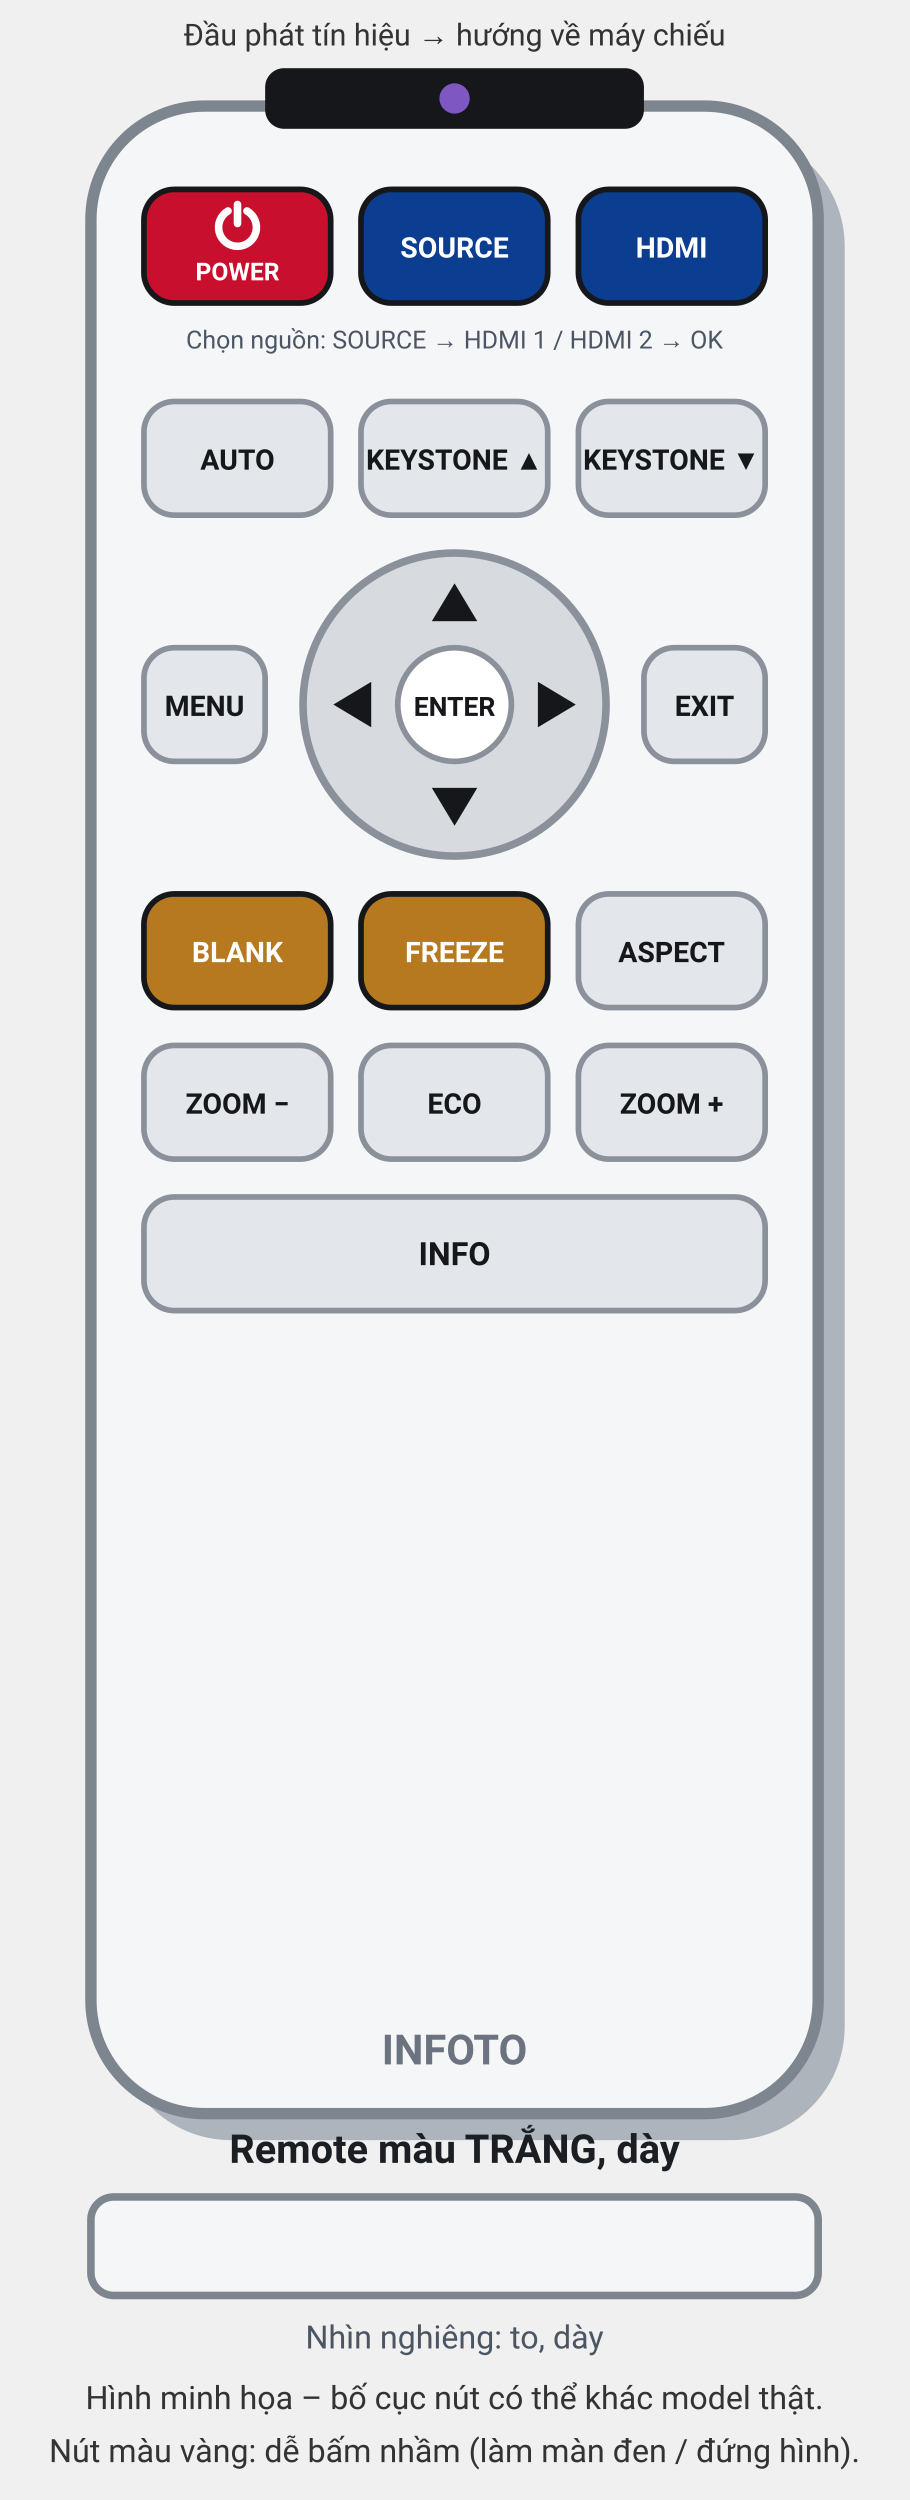
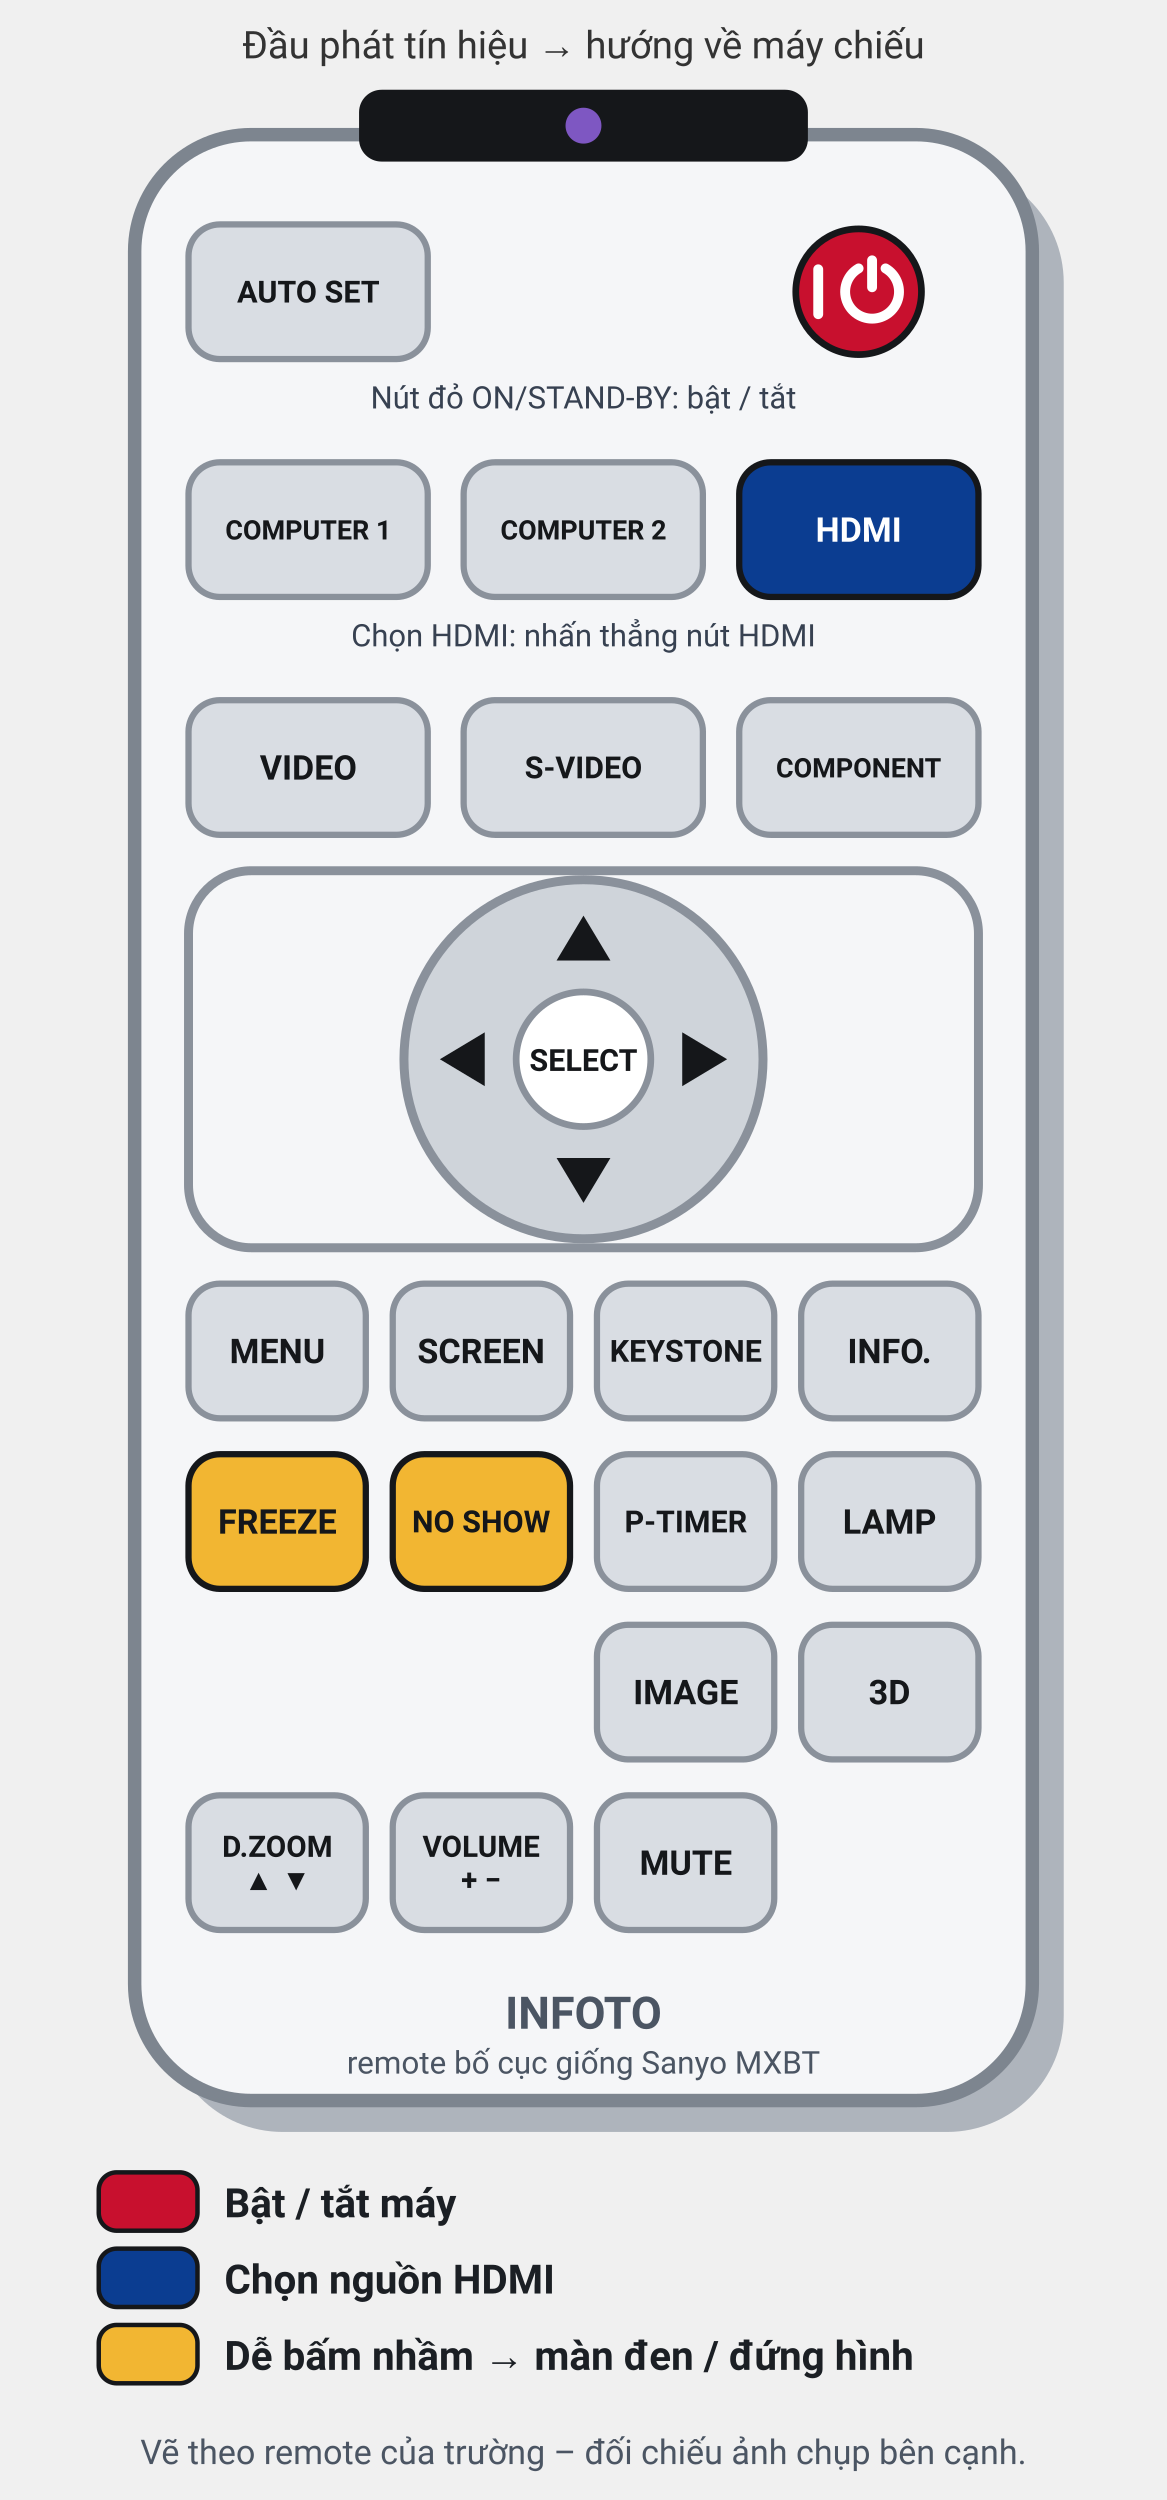
- <svg xmlns="http://www.w3.org/2000/svg" viewBox="0 0 240 660" width="240" height="660" role="img" aria-labelledby="title desc">
-   <rect x="31.0" y="35" width="192" height="530" rx="30" fill="#aeb4bc" />
-   <rect x="24.0" y="28" width="192" height="530" rx="30" fill="#f5f6f8" stroke="#7d858f" stroke-width="3" />
-   <rect x="70" y="18" width="100" height="16" rx="5" fill="#15171a" />
-   <circle cx="120" cy="26" r="4" fill="#7e57c2" />
-   <text x="120.0" y="12.0" font-family="system-ui, -apple-system, 'Segoe UI', Roboto, Arial, sans-serif" font-size="8" font-weight="400" fill="#333" text-anchor="middle">Đầu phát tín hiệu → hướng về máy chiếu</text>
-   <rect x="38.0" y="50.0" width="49.3" height="30" rx="8" fill="#c8102e" stroke="#15171a" stroke-width="1.5" />
-   <path d="M65.2 55.7 A5 5 0 1 1 60.2 55.7" fill="none" stroke="#ffffff" stroke-width="2" stroke-linecap="round" />
-   <line x1="62.7" y1="54.0" x2="62.7" y2="59.0" stroke="#ffffff" stroke-width="2" stroke-linecap="round" />
-   <text x="62.7" y="74.0" font-family="system-ui, -apple-system, 'Segoe UI', Roboto, Arial, sans-serif" font-size="6.5" font-weight="700" fill="#ffffff" text-anchor="middle">POWER</text>
-   <rect x="95.3" y="50.0" width="49.3" height="30" rx="8" fill="#0b3d91" stroke="#15171a" stroke-width="1.5" />
-   <text x="120.0" y="68.0" font-family="system-ui, -apple-system, 'Segoe UI', Roboto, Arial, sans-serif" font-size="7.5" font-weight="700" fill="#ffffff" text-anchor="middle">SOURCE</text>
-   <rect x="152.7" y="50.0" width="49.3" height="30" rx="8" fill="#0b3d91" stroke="#15171a" stroke-width="1.5" />
-   <text x="177.3" y="68.0" font-family="system-ui, -apple-system, 'Segoe UI', Roboto, Arial, sans-serif" font-size="7.5" font-weight="700" fill="#ffffff" text-anchor="middle">HDMI</text>
-   <text x="120.0" y="92.0" font-family="system-ui, -apple-system, 'Segoe UI', Roboto, Arial, sans-serif" font-size="6.6" font-weight="400" fill="#4b5563" text-anchor="middle">Chọn nguồn: SOURCE → HDMI 1 / HDMI 2 → OK</text>
-   <rect x="38.0" y="106.0" width="49.3" height="30" rx="8" fill="#e3e6ea" stroke="#8a919b" stroke-width="1.5" />
-   <text x="62.7" y="124.0" font-family="system-ui, -apple-system, 'Segoe UI', Roboto, Arial, sans-serif" font-size="7.5" font-weight="700" fill="#15171a" text-anchor="middle">AUTO</text>
-   <rect x="95.3" y="106.0" width="49.3" height="30" rx="8" fill="#e3e6ea" stroke="#8a919b" stroke-width="1.5" />
-   <text x="120.0" y="124.0" font-family="system-ui, -apple-system, 'Segoe UI', Roboto, Arial, sans-serif" font-size="7.5" font-weight="700" fill="#15171a" text-anchor="middle">KEYSTONE ▲</text>
-   <rect x="152.7" y="106.0" width="49.3" height="30" rx="8" fill="#e3e6ea" stroke="#8a919b" stroke-width="1.5" />
-   <text x="177.3" y="124.0" font-family="system-ui, -apple-system, 'Segoe UI', Roboto, Arial, sans-serif" font-size="7.5" font-weight="700" fill="#15171a" text-anchor="middle">KEYSTONE ▼</text>
-   <circle cx="120" cy="186" r="40" fill="#d7dbe0" stroke="#8a919b" stroke-width="2" />
-   <polygon points="120,154 114,164 126,164" fill="#15171a" />
-   <polygon points="120,218 114,208 126,208" fill="#15171a" />
-   <polygon points="88,186 98,180 98,192" fill="#15171a" />
-   <polygon points="152,186 142,180 142,192" fill="#15171a" />
-   <circle cx="120" cy="186" r="15" fill="#ffffff" stroke="#8a919b" stroke-width="1.5" />
-   <text x="120.0" y="189.0" font-family="system-ui, -apple-system, 'Segoe UI', Roboto, Arial, sans-serif" font-size="7" font-weight="700" fill="#15171a" text-anchor="middle">ENTER</text>
-   <rect x="38.0" y="171.0" width="32.0" height="30" rx="8" fill="#e3e6ea" stroke="#8a919b" stroke-width="1.5" />
-   <text x="54.0" y="189.0" font-family="system-ui, -apple-system, 'Segoe UI', Roboto, Arial, sans-serif" font-size="7.5" font-weight="700" fill="#15171a" text-anchor="middle">MENU</text>
-   <rect x="170.0" y="171.0" width="32.0" height="30" rx="8" fill="#e3e6ea" stroke="#8a919b" stroke-width="1.5" />
-   <text x="186.0" y="189.0" font-family="system-ui, -apple-system, 'Segoe UI', Roboto, Arial, sans-serif" font-size="7.5" font-weight="700" fill="#15171a" text-anchor="middle">EXIT</text>
-   <rect x="38.0" y="236.0" width="49.3" height="30" rx="8" fill="#b7791f" stroke="#15171a" stroke-width="1.5" />
-   <text x="62.7" y="254.0" font-family="system-ui, -apple-system, 'Segoe UI', Roboto, Arial, sans-serif" font-size="7.5" font-weight="700" fill="#ffffff" text-anchor="middle">BLANK</text>
-   <rect x="95.3" y="236.0" width="49.3" height="30" rx="8" fill="#b7791f" stroke="#15171a" stroke-width="1.5" />
-   <text x="120.0" y="254.0" font-family="system-ui, -apple-system, 'Segoe UI', Roboto, Arial, sans-serif" font-size="7.5" font-weight="700" fill="#ffffff" text-anchor="middle">FREEZE</text>
-   <rect x="152.7" y="236.0" width="49.3" height="30" rx="8" fill="#e3e6ea" stroke="#8a919b" stroke-width="1.5" />
-   <text x="177.3" y="254.0" font-family="system-ui, -apple-system, 'Segoe UI', Roboto, Arial, sans-serif" font-size="7.5" font-weight="700" fill="#15171a" text-anchor="middle">ASPECT</text>
-   <rect x="38.0" y="276.0" width="49.3" height="30" rx="8" fill="#e3e6ea" stroke="#8a919b" stroke-width="1.5" />
-   <text x="62.7" y="294.0" font-family="system-ui, -apple-system, 'Segoe UI', Roboto, Arial, sans-serif" font-size="7.5" font-weight="700" fill="#15171a" text-anchor="middle">ZOOM −</text>
-   <rect x="95.3" y="276.0" width="49.3" height="30" rx="8" fill="#e3e6ea" stroke="#8a919b" stroke-width="1.5" />
-   <text x="120.0" y="294.0" font-family="system-ui, -apple-system, 'Segoe UI', Roboto, Arial, sans-serif" font-size="7.5" font-weight="700" fill="#15171a" text-anchor="middle">ECO</text>
-   <rect x="152.7" y="276.0" width="49.3" height="30" rx="8" fill="#e3e6ea" stroke="#8a919b" stroke-width="1.5" />
-   <text x="177.3" y="294.0" font-family="system-ui, -apple-system, 'Segoe UI', Roboto, Arial, sans-serif" font-size="7.5" font-weight="700" fill="#15171a" text-anchor="middle">ZOOM +</text>
-   <rect x="38.0" y="316.0" width="164.0" height="30" rx="8" fill="#e3e6ea" stroke="#8a919b" stroke-width="1.5" />
-   <text x="120.0" y="334.0" font-family="system-ui, -apple-system, 'Segoe UI', Roboto, Arial, sans-serif" font-size="8.5" font-weight="700" fill="#15171a" text-anchor="middle">INFO</text>
-   <text x="120.0" y="545.0" font-family="system-ui, -apple-system, 'Segoe UI', Roboto, Arial, sans-serif" font-size="11" font-weight="700" fill="#6b7280" text-anchor="middle">INFOTO</text>
-   <text x="120.0" y="571.0" font-family="system-ui, -apple-system, 'Segoe UI', Roboto, Arial, sans-serif" font-size="10.5" font-weight="700" fill="#1b1f24" text-anchor="middle">Remote màu TRẮNG, dày</text>
-   <rect x="24.0" y="580.0" width="192" height="26" rx="6.0" fill="#f5f6f8" stroke="#7d858f" stroke-width="2" />
-   <text x="120.0" y="620.0" font-family="system-ui, -apple-system, 'Segoe UI', Roboto, Arial, sans-serif" font-size="8.5" font-weight="400" fill="#4b5563" text-anchor="middle">Nhìn nghiêng: to, dày</text>
-   <text x="120.0" y="636.0" font-family="system-ui, -apple-system, 'Segoe UI', Roboto, Arial, sans-serif" font-size="8.5" font-weight="400" fill="#333" text-anchor="middle">Hình minh họa – bố cục nút có thể khác model thật.</text>
-   <text x="120.0" y="650.0" font-family="system-ui, -apple-system, 'Segoe UI', Roboto, Arial, sans-serif" font-size="8.5" font-weight="400" fill="#333" text-anchor="middle">Nút màu vàng: dễ bấm nhầm (làm màn đen / đứng hình).</text>
+ <svg xmlns="http://www.w3.org/2000/svg" viewBox="0 0 260 557" width="260" height="557" role="img" aria-labelledby="title desc">
+   <rect x="37.0" y="37" width="200" height="438" rx="26" fill="#aeb4bc" />
+   <rect x="30.0" y="30" width="200" height="438" rx="26" fill="#f5f6f8" stroke="#7d858f" stroke-width="3" />
+   <rect x="80.0" y="20" width="100" height="16" rx="5" fill="#15171a" />
+   <circle cx="130.0" cy="28" r="4" fill="#7e57c2" />
+   <text x="130.0" y="13.0" font-family="system-ui, -apple-system, 'Segoe UI', Roboto, Arial, sans-serif" font-size="8.5" font-weight="400" fill="#333" text-anchor="middle">Đầu phát tín hiệu → hướng về máy chiếu</text>
+   <rect x="42.0" y="50.0" width="53.3" height="30" rx="7.0" fill="#d9dde3" stroke="#8a919b" stroke-width="1.4" />
+   <text x="68.7" y="67.4" font-family="system-ui, -apple-system, 'Segoe UI', Roboto, Arial, sans-serif" font-size="6.8" font-weight="700" fill="#15171a" text-anchor="middle">AUTO SET</text>
+   <circle cx="191.3" cy="65.0" r="14.0" fill="#c8102e" stroke="#15171a" stroke-width="1.5" />
+   <path d="M197.3 59.8 A6 6 0 1 1 191.3 59.8" fill="none" stroke="#ffffff" stroke-width="2.2" stroke-linecap="round" />
+   <line x1="194.3" y1="58.0" x2="194.3" y2="64.0" stroke="#ffffff" stroke-width="2.2" stroke-linecap="round" />
+   <line x1="182.3" y1="60.0" x2="182.3" y2="70.0" stroke="#ffffff" stroke-width="2.2" stroke-linecap="round" />
+   <text x="130.0" y="91.0" font-family="system-ui, -apple-system, 'Segoe UI', Roboto, Arial, sans-serif" font-size="6.9" font-weight="400" fill="#374151" text-anchor="middle">Nút đỏ ON/STAND-BY: bật / tắt</text>
+   <rect x="42.0" y="103.0" width="53.3" height="30" rx="7.0" fill="#d9dde3" stroke="#8a919b" stroke-width="1.4" />
+   <text x="68.7" y="120.2" font-family="system-ui, -apple-system, 'Segoe UI', Roboto, Arial, sans-serif" font-size="6.0" font-weight="700" fill="#15171a" text-anchor="middle">COMPUTER 1</text>
+   <rect x="103.3" y="103.0" width="53.3" height="30" rx="7.0" fill="#d9dde3" stroke="#8a919b" stroke-width="1.4" />
+   <text x="130.0" y="120.2" font-family="system-ui, -apple-system, 'Segoe UI', Roboto, Arial, sans-serif" font-size="6.0" font-weight="700" fill="#15171a" text-anchor="middle">COMPUTER 2</text>
+   <rect x="164.7" y="103.0" width="53.3" height="30" rx="7.0" fill="#0b3d91" stroke="#15171a" stroke-width="1.4" />
+   <text x="191.3" y="120.7" font-family="system-ui, -apple-system, 'Segoe UI', Roboto, Arial, sans-serif" font-size="7.6" font-weight="700" fill="#ffffff" text-anchor="middle">HDMI</text>
+   <text x="130.0" y="144.0" font-family="system-ui, -apple-system, 'Segoe UI', Roboto, Arial, sans-serif" font-size="6.9" font-weight="400" fill="#374151" text-anchor="middle">Chọn HDMI: nhấn thẳng nút HDMI</text>
+   <rect x="42.0" y="156.0" width="53.3" height="30" rx="7.0" fill="#d9dde3" stroke="#8a919b" stroke-width="1.4" />
+   <text x="68.7" y="173.7" font-family="system-ui, -apple-system, 'Segoe UI', Roboto, Arial, sans-serif" font-size="7.6" font-weight="700" fill="#15171a" text-anchor="middle">VIDEO</text>
+   <rect x="103.3" y="156.0" width="53.3" height="30" rx="7.0" fill="#d9dde3" stroke="#8a919b" stroke-width="1.4" />
+   <text x="130.0" y="173.4" font-family="system-ui, -apple-system, 'Segoe UI', Roboto, Arial, sans-serif" font-size="6.8" font-weight="700" fill="#15171a" text-anchor="middle">S-VIDEO</text>
+   <rect x="164.7" y="156.0" width="53.3" height="30" rx="7.0" fill="#d9dde3" stroke="#8a919b" stroke-width="1.4" />
+   <text x="191.3" y="173.2" font-family="system-ui, -apple-system, 'Segoe UI', Roboto, Arial, sans-serif" font-size="6.0" font-weight="700" fill="#15171a" text-anchor="middle">COMPONENT</text>
+   <rect x="42.0" y="194" width="176.0" height="84" rx="14" fill="none" stroke="#8a919b" stroke-width="2" />
+   <circle cx="130.0" cy="236" r="40" fill="#cfd4da" stroke="#8a919b" stroke-width="2" />
+   <polygon points="130.0,204 124.0,214 136.0,214" fill="#15171a" />
+   <polygon points="130.0,268 124.0,258 136.0,258" fill="#15171a" />
+   <polygon points="98.0,236 108.0,230 108.0,242" fill="#15171a" />
+   <polygon points="162.0,236 152.0,230 152.0,242" fill="#15171a" />
+   <circle cx="130.0" cy="236" r="15" fill="#ffffff" stroke="#8a919b" stroke-width="1.5" />
+   <text x="130.0" y="238.6" font-family="system-ui, -apple-system, 'Segoe UI', Roboto, Arial, sans-serif" font-size="6.8" font-weight="700" fill="#15171a" text-anchor="middle">SELECT</text>
+   <rect x="42.0" y="286.0" width="39.5" height="30" rx="7.0" fill="#d9dde3" stroke="#8a919b" stroke-width="1.4" />
+   <text x="61.8" y="303.7" font-family="system-ui, -apple-system, 'Segoe UI', Roboto, Arial, sans-serif" font-size="7.6" font-weight="700" fill="#15171a" text-anchor="middle">MENU</text>
+   <rect x="87.5" y="286.0" width="39.5" height="30" rx="7.0" fill="#d9dde3" stroke="#8a919b" stroke-width="1.4" />
+   <text x="107.2" y="303.7" font-family="system-ui, -apple-system, 'Segoe UI', Roboto, Arial, sans-serif" font-size="7.6" font-weight="700" fill="#15171a" text-anchor="middle">SCREEN</text>
+   <rect x="133.0" y="286.0" width="39.5" height="30" rx="7.0" fill="#d9dde3" stroke="#8a919b" stroke-width="1.4" />
+   <text x="152.8" y="303.4" font-family="system-ui, -apple-system, 'Segoe UI', Roboto, Arial, sans-serif" font-size="6.8" font-weight="700" fill="#15171a" text-anchor="middle">KEYSTONE</text>
+   <rect x="178.5" y="286.0" width="39.5" height="30" rx="7.0" fill="#d9dde3" stroke="#8a919b" stroke-width="1.4" />
+   <text x="198.2" y="303.7" font-family="system-ui, -apple-system, 'Segoe UI', Roboto, Arial, sans-serif" font-size="7.6" font-weight="700" fill="#15171a" text-anchor="middle">INFO.</text>
+   <rect x="42.0" y="324.0" width="39.5" height="30" rx="7.0" fill="#f2b632" stroke="#15171a" stroke-width="1.4" />
+   <text x="61.8" y="341.7" font-family="system-ui, -apple-system, 'Segoe UI', Roboto, Arial, sans-serif" font-size="7.6" font-weight="700" fill="#15171a" text-anchor="middle">FREEZE</text>
+   <rect x="87.5" y="324.0" width="39.5" height="30" rx="7.0" fill="#f2b632" stroke="#15171a" stroke-width="1.4" />
+   <text x="107.2" y="341.4" font-family="system-ui, -apple-system, 'Segoe UI', Roboto, Arial, sans-serif" font-size="6.8" font-weight="700" fill="#15171a" text-anchor="middle">NO SHOW</text>
+   <rect x="133.0" y="324.0" width="39.5" height="30" rx="7.0" fill="#d9dde3" stroke="#8a919b" stroke-width="1.4" />
+   <text x="152.8" y="341.4" font-family="system-ui, -apple-system, 'Segoe UI', Roboto, Arial, sans-serif" font-size="6.8" font-weight="700" fill="#15171a" text-anchor="middle">P-TIMER</text>
+   <rect x="178.5" y="324.0" width="39.5" height="30" rx="7.0" fill="#d9dde3" stroke="#8a919b" stroke-width="1.4" />
+   <text x="198.2" y="341.7" font-family="system-ui, -apple-system, 'Segoe UI', Roboto, Arial, sans-serif" font-size="7.6" font-weight="700" fill="#15171a" text-anchor="middle">LAMP</text>
+   <rect x="133.0" y="362.0" width="39.5" height="30" rx="7.0" fill="#d9dde3" stroke="#8a919b" stroke-width="1.4" />
+   <text x="152.8" y="379.7" font-family="system-ui, -apple-system, 'Segoe UI', Roboto, Arial, sans-serif" font-size="7.6" font-weight="700" fill="#15171a" text-anchor="middle">IMAGE</text>
+   <rect x="178.5" y="362.0" width="39.5" height="30" rx="7.0" fill="#d9dde3" stroke="#8a919b" stroke-width="1.4" />
+   <text x="198.2" y="379.7" font-family="system-ui, -apple-system, 'Segoe UI', Roboto, Arial, sans-serif" font-size="7.6" font-weight="700" fill="#15171a" text-anchor="middle">3D</text>
+   <rect x="42.0" y="400.0" width="39.5" height="30" rx="7.0" fill="#d9dde3" stroke="#8a919b" stroke-width="1.4" />
+   <text x="61.8" y="413.7" font-family="system-ui, -apple-system, 'Segoe UI', Roboto, Arial, sans-serif" font-size="6.6" font-weight="700" fill="#15171a" text-anchor="middle">D.ZOOM</text>
+   <text x="61.8" y="421.1" font-family="system-ui, -apple-system, 'Segoe UI', Roboto, Arial, sans-serif" font-size="6.6" font-weight="700" fill="#15171a" text-anchor="middle">▲ ▼</text>
+   <rect x="87.5" y="400.0" width="39.5" height="30" rx="7.0" fill="#d9dde3" stroke="#8a919b" stroke-width="1.4" />
+   <text x="107.2" y="413.7" font-family="system-ui, -apple-system, 'Segoe UI', Roboto, Arial, sans-serif" font-size="6.6" font-weight="700" fill="#15171a" text-anchor="middle">VOLUME</text>
+   <text x="107.2" y="421.1" font-family="system-ui, -apple-system, 'Segoe UI', Roboto, Arial, sans-serif" font-size="6.6" font-weight="700" fill="#15171a" text-anchor="middle">+ −</text>
+   <rect x="133.0" y="400.0" width="39.5" height="30" rx="7.0" fill="#d9dde3" stroke="#8a919b" stroke-width="1.4" />
+   <text x="152.8" y="417.7" font-family="system-ui, -apple-system, 'Segoe UI', Roboto, Arial, sans-serif" font-size="7.6" font-weight="700" fill="#15171a" text-anchor="middle">MUTE</text>
+   <text x="130.0" y="452.0" font-family="system-ui, -apple-system, 'Segoe UI', Roboto, Arial, sans-serif" font-size="10" font-weight="700" fill="#4b5563" text-anchor="middle">INFOTO</text>
+   <text x="130.0" y="462.0" font-family="system-ui, -apple-system, 'Segoe UI', Roboto, Arial, sans-serif" font-size="7" font-weight="400" fill="#4b5563" text-anchor="middle">remote bố cục giống Sanyo MXBT</text>
+   <rect x="22" y="484" width="22" height="13" rx="4" fill="#c8102e" stroke="#15171a" stroke-width="1" />
+   <text x="50.0" y="494.0" font-family="system-ui, -apple-system, 'Segoe UI', Roboto, Arial, sans-serif" font-size="9" font-weight="600" fill="#1b1f24" text-anchor="start">Bật / tắt máy</text>
+   <rect x="22" y="501" width="22" height="13" rx="4" fill="#0b3d91" stroke="#15171a" stroke-width="1" />
+   <text x="50.0" y="511.0" font-family="system-ui, -apple-system, 'Segoe UI', Roboto, Arial, sans-serif" font-size="9" font-weight="600" fill="#1b1f24" text-anchor="start">Chọn nguồn HDMI</text>
+   <rect x="22" y="518" width="22" height="13" rx="4" fill="#f2b632" stroke="#15171a" stroke-width="1" />
+   <text x="50.0" y="528.0" font-family="system-ui, -apple-system, 'Segoe UI', Roboto, Arial, sans-serif" font-size="9" font-weight="600" fill="#1b1f24" text-anchor="start">Dễ bấm nhầm → màn đen / đứng hình</text>
+   <text x="130.0" y="549.0" font-family="system-ui, -apple-system, 'Segoe UI', Roboto, Arial, sans-serif" font-size="7.6" font-weight="400" fill="#4b5563" text-anchor="middle">Vẽ theo remote của trường – đối chiếu ảnh chụp bên cạnh.</text>
</svg>
